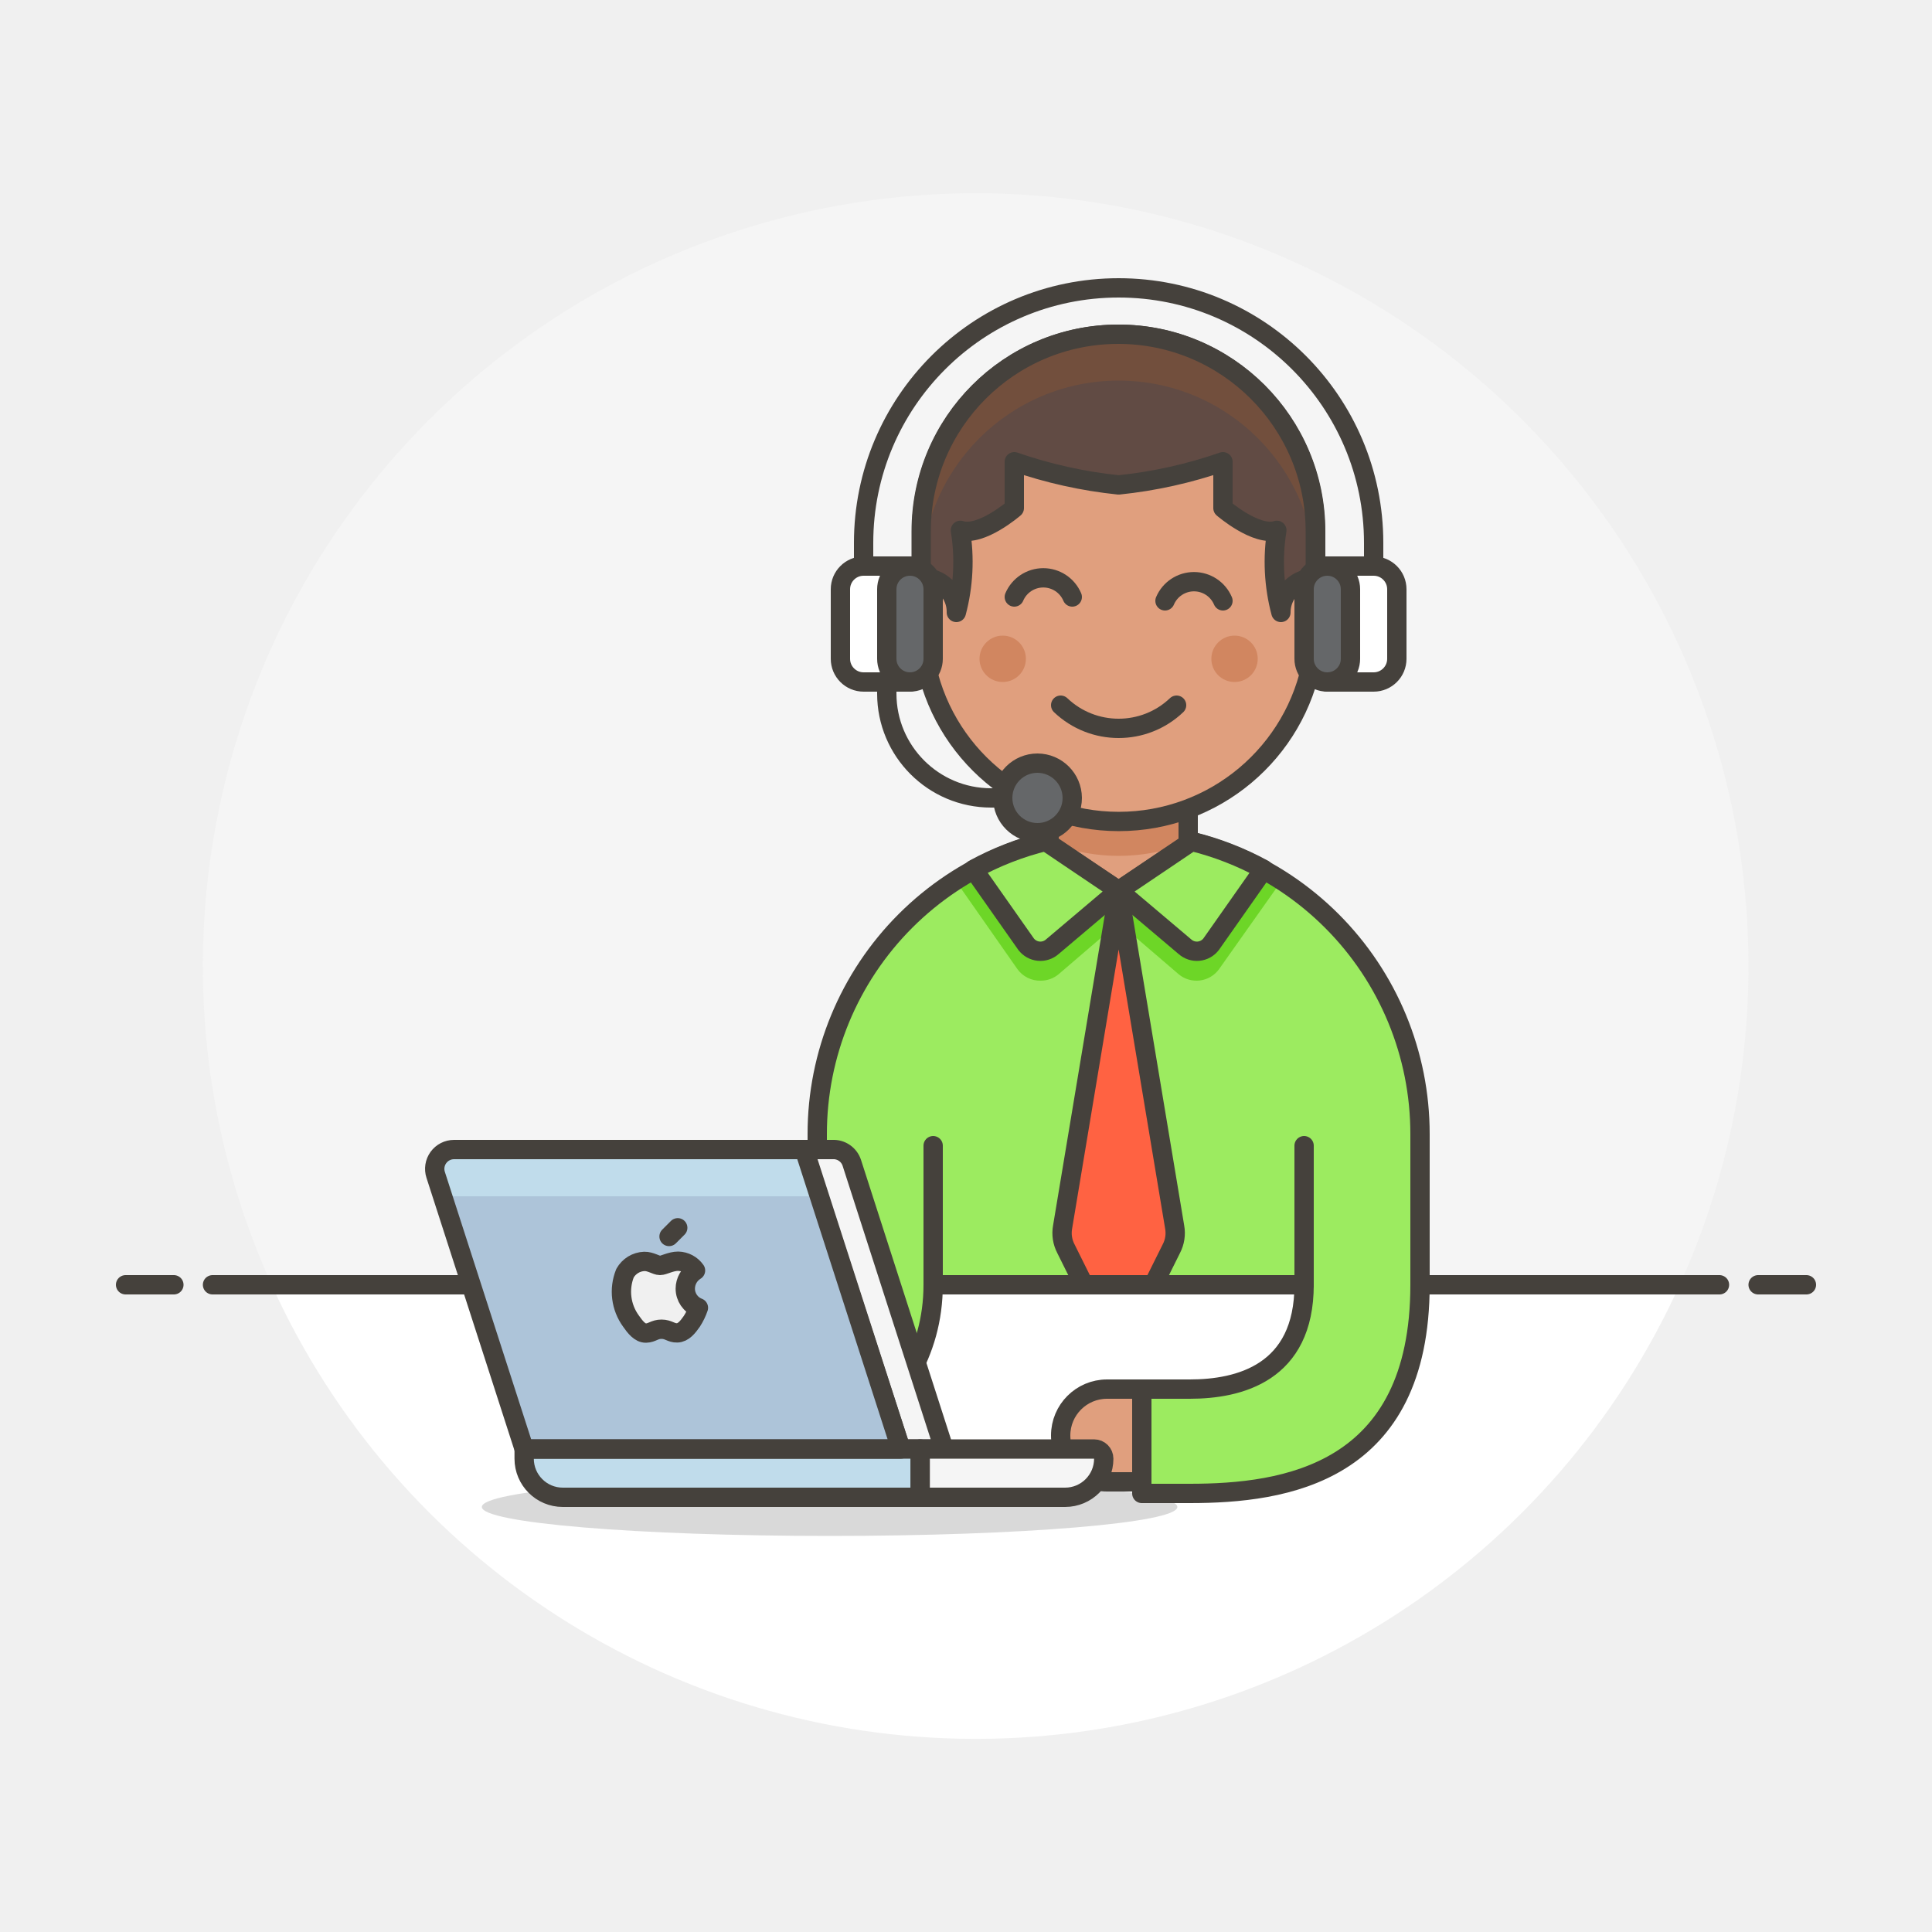
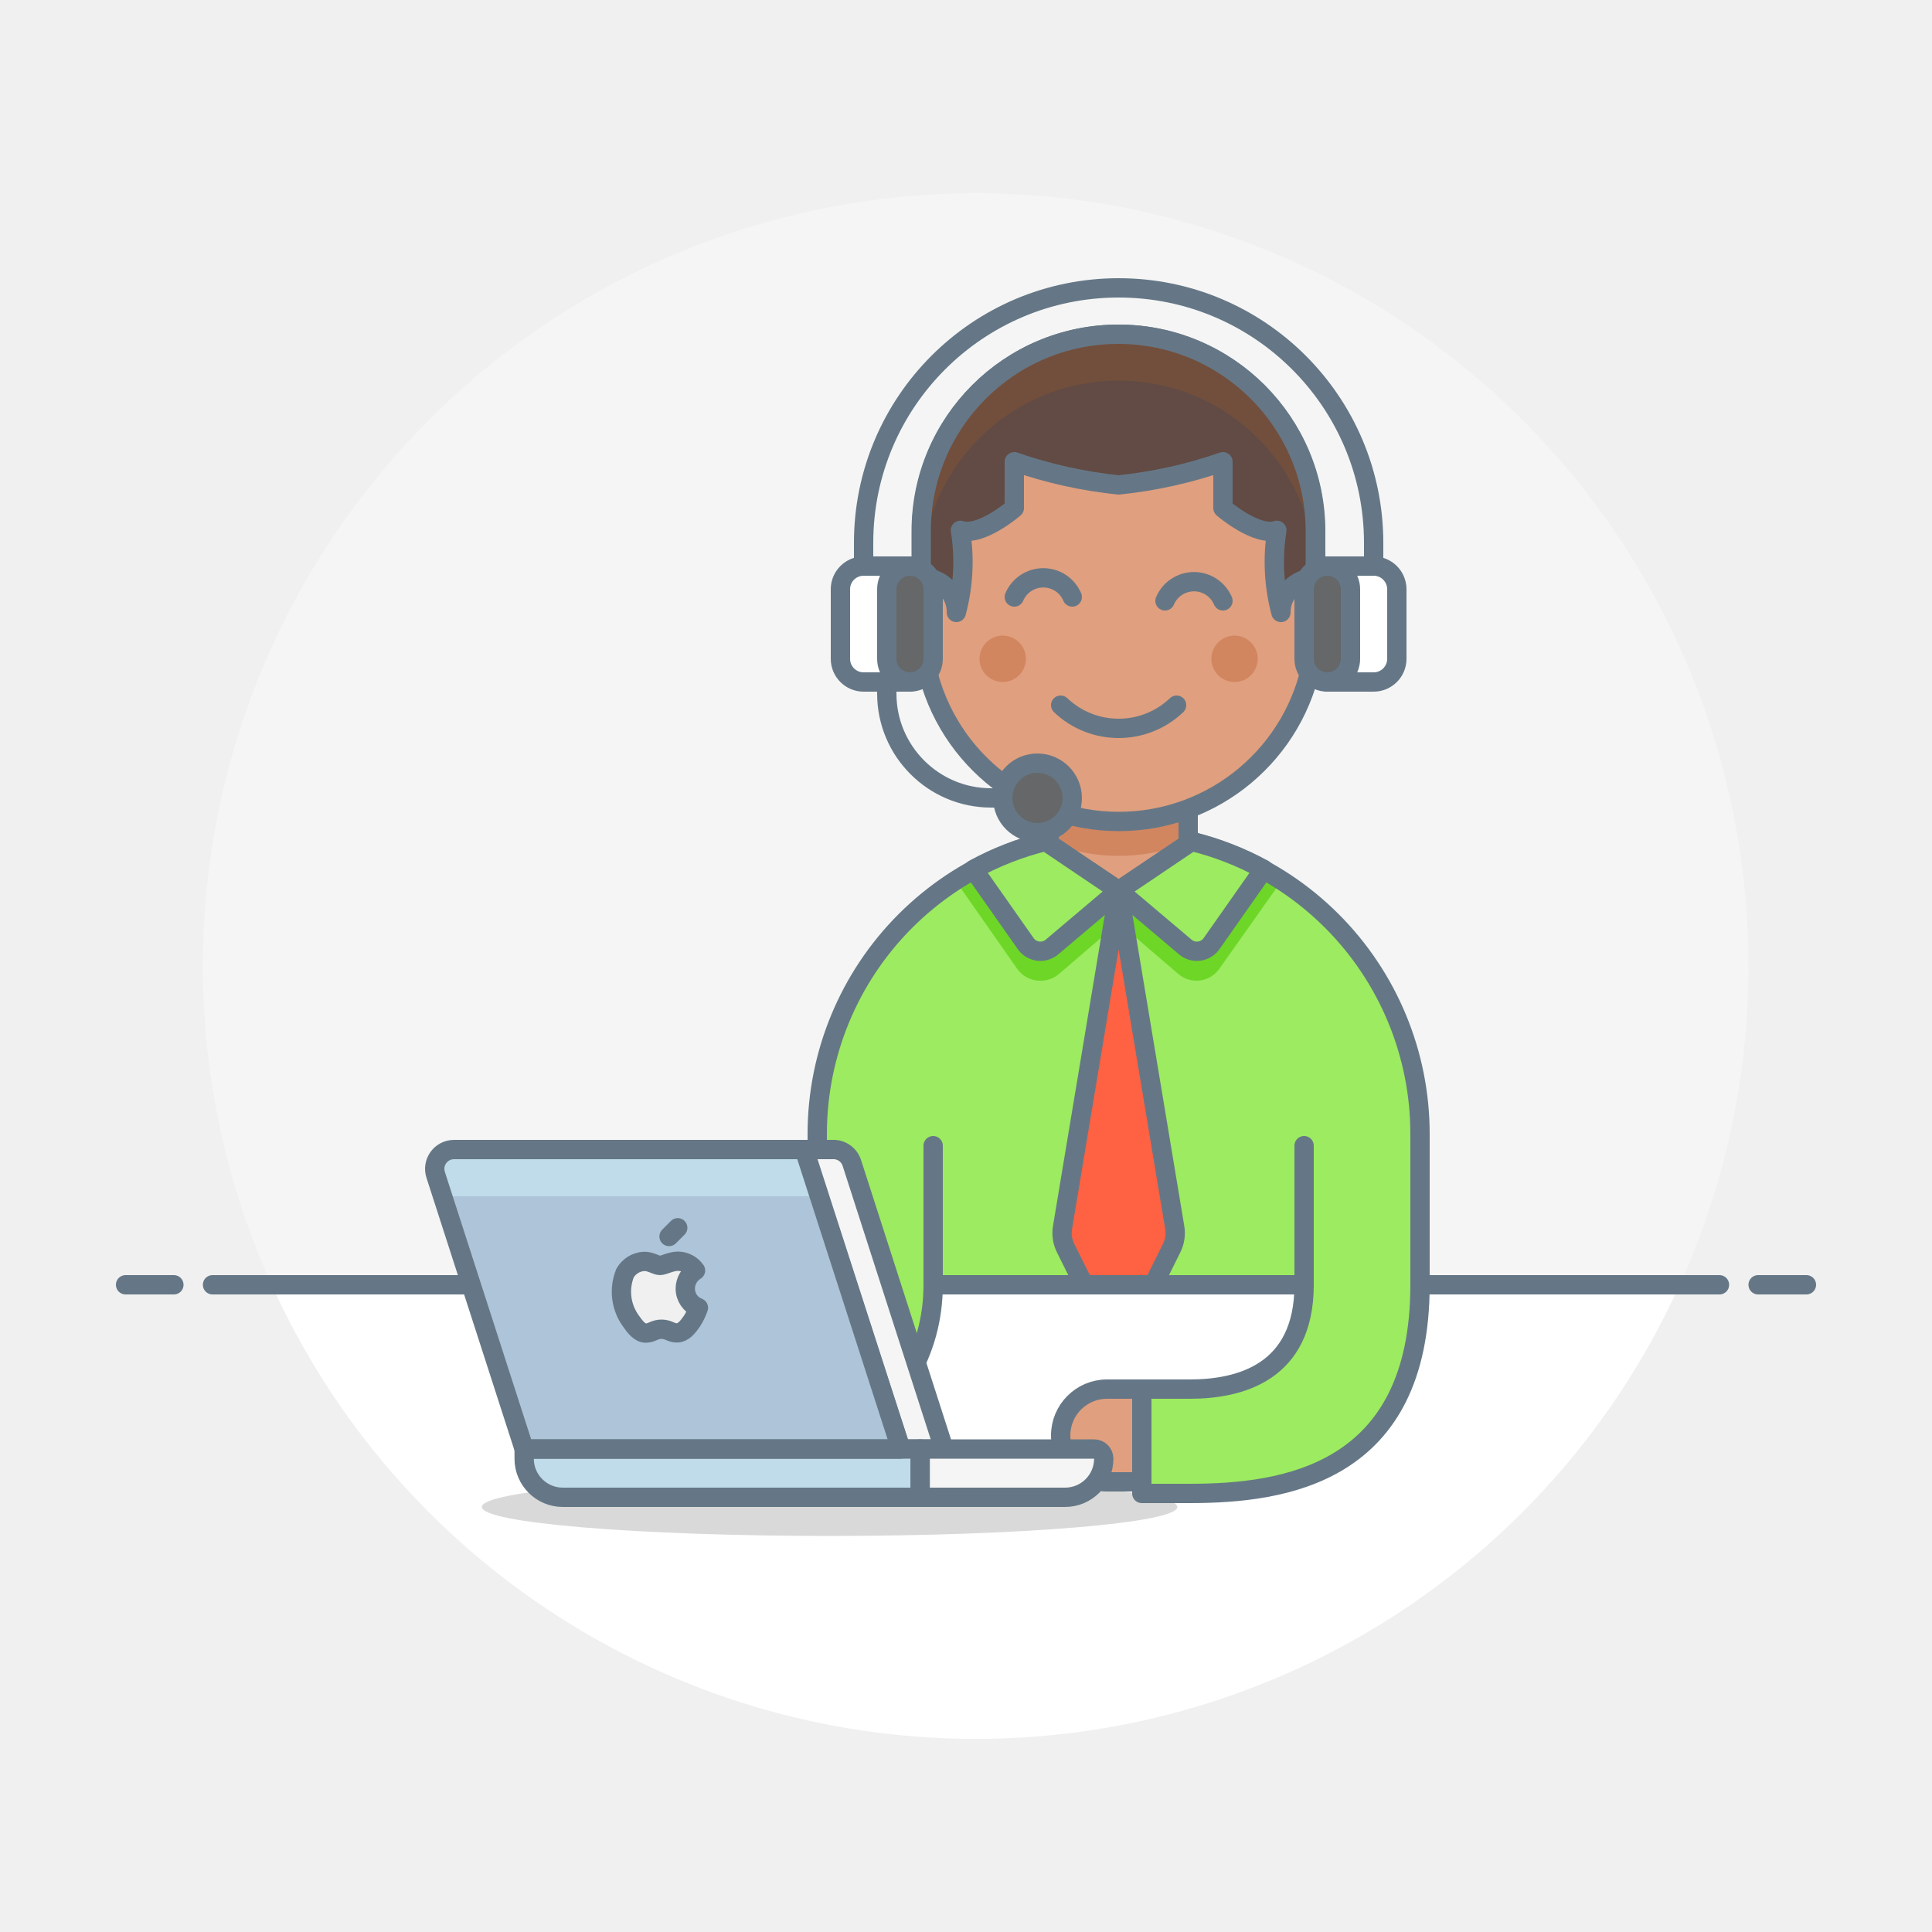
<svg xmlns="http://www.w3.org/2000/svg" id="Layer_1" data-name="Layer 1" viewBox="0 0 100 100">
  <defs>
-     <style>.cls-1,.cls-16{fill:#f5f5f5;}.cls-14,.cls-2{fill:#fff;}.cls-21,.cls-3{fill:none;}.cls-10,.cls-11,.cls-14,.cls-15,.cls-16,.cls-19,.cls-20,.cls-21,.cls-3,.cls-9{stroke:#45413c;stroke-linejoin:round;}.cls-10,.cls-11,.cls-14,.cls-15,.cls-3,.cls-9{stroke-linecap:round;}.cls-4{fill:#020202;opacity:0.15;}.cls-10,.cls-5{fill:#9ceb60;}.cls-6{fill:#6dd627;}.cls-11,.cls-7{fill:#e09f7e;}.cls-8{fill:#d18660;}.cls-9{fill:#ff6242;}.cls-12{fill:#614b44;}.cls-13{fill:#724f3d;}.cls-15{fill:#656769;}.cls-17{fill:#adc4d9;}.cls-18,.cls-19{fill:#c0dceb;}.cls-20{fill:#f0f0f0;}</style>
+     <style>.cls-1,.cls-16{fill:#f5f5f5;}.cls-14,.cls-2{fill:#fff;}.cls-21,.cls-3{fill:none;}.cls-10,.cls-11,.cls-14,.cls-15,.cls-16,.cls-19,.cls-20,.cls-21,.cls-3,.cls-9{stroke:#657786;stroke-linejoin:round;}.cls-10,.cls-11,.cls-14,.cls-15,.cls-3,.cls-9{stroke-linecap:round;}.cls-4{fill:#020202;opacity:0.15;}.cls-10,.cls-5{fill:#9ceb60;}.cls-6{fill:#6dd627;}.cls-11,.cls-7{fill:#e09f7e;}.cls-8{fill:#d18660;}.cls-9{fill:#ff6242;}.cls-12{fill:#614b44;}.cls-13{fill:#724f3d;}.cls-15{fill:#656769;}.cls-17{fill:#adc4d9;}.cls-18,.cls-19{fill:#c0dceb;}.cls-20{fill:#f0f0f0;}</style>
  </defs>
  <g id="_Group_" data-name="&lt;Group&gt;">
    <path class="cls-1" d="M90.5,50A40,40,0,1,0,14.06,66.5H86.94A39.85,39.85,0,0,0,90.5,50Z" />
    <path class="cls-2" d="M14.06,66.5a40,40,0,0,0,72.88,0Z" />
    <line class="cls-3" x1="11" y1="66.5" x2="89" y2="66.5" />
    <line class="cls-3" x1="6.5" y1="66.5" x2="9" y2="66.5" />
    <line class="cls-3" x1="91" y1="66.5" x2="93.5" y2="66.5" />
  </g>
  <ellipse class="cls-4" cx="42.94" cy="78" rx="18" ry="1.5" />
  <path class="cls-5" d="M57.9,43.1A15.59,15.59,0,0,0,42.3,58.7v4.2c0,7.91-2.81,9-5.92,9H33.9v5.4h2.48c4.35,0,11.92-3.63,11.92-10.8H67.5c0,4.57-3.36,5.4-5.92,5.4H59.1v5.4h2.48c4.92,0,11.92-1,11.92-10.8V58.7A15.59,15.59,0,0,0,57.9,43.1Z" />
  <path class="cls-6" d="M53.87,50.76a1.44,1.44,0,0,0,.93-.34l3.1-2.66L61,50.42a1.44,1.44,0,0,0,2.1-.26l3.24-4.58a15.55,15.55,0,0,0-6.24-2.33l-5.43.19a15.26,15.26,0,0,0-5.21,2.14l.2.29,3,4.29A1.44,1.44,0,0,0,53.87,50.76Z" />
  <path class="cls-3" d="M57.9,43.1A15.59,15.59,0,0,0,42.3,58.7v4.2c0,7.91-2.81,9-5.92,9H33.9v5.4h2.48c4.35,0,11.92-3.63,11.92-10.8H67.5c0,4.57-3.36,5.4-5.92,5.4H59.1v5.4h2.48c4.92,0,11.92-1,11.92-10.8V58.7A15.59,15.59,0,0,0,57.9,43.1Z" />
  <polygon class="cls-7" points="61.5 43.7 57.9 46.1 54.3 43.7 54.3 40.7 61.5 40.7 61.5 43.7" />
  <path class="cls-8" d="M54.3,43.57l.27.13a9.54,9.54,0,0,0,6.66,0l.27-.13V40.7H54.3Z" />
  <polygon class="cls-3" points="61.5 43.7 57.9 46.1 54.3 43.7 54.3 40.7 61.5 40.7 61.5 43.7" />
  <path class="cls-9" d="M57.9,46.1,55,63.51a1.74,1.74,0,0,0,.17,1.12l.93,1.87h3.6l.93-1.87a1.74,1.74,0,0,0,.17-1.12Z" />
  <path class="cls-10" d="M62.69,48.87,65.41,45a15.45,15.45,0,0,0-3.73-1.45L57.9,46.1,61.33,49A.93.93,0,0,0,62.69,48.87Z" />
  <path class="cls-10" d="M53.11,48.87,50.39,45a15.45,15.45,0,0,1,3.73-1.45L57.9,46.1,54.47,49A.93.93,0,0,1,53.11,48.87Z" />
  <line class="cls-3" x1="48.3" y1="59.3" x2="48.3" y2="66.5" />
  <line class="cls-3" x1="67.5" y1="59.3" x2="67.5" y2="66.5" />
  <path class="cls-11" d="M59.1,76.7H57.3a2.4,2.4,0,1,1,0-4.8h1.8Z" />
  <path class="cls-11" d="M33.9,76.7H32.1a2.4,2.4,0,1,1,0-4.8h1.8Z" />
  <path class="cls-11" d="M68.1,29.9V27.5a10.2,10.2,0,1,0-20.4,0v2.4a1.81,1.81,0,0,0-1.8,1.8v.6a1.81,1.81,0,0,0,1.8,1.8l.17,0a10.19,10.19,0,0,0,20.07,0l.16,0a1.8,1.8,0,0,0,1.8-1.8v-.6A1.8,1.8,0,0,0,68.1,29.9Z" />
  <circle class="cls-8" cx="51.9" cy="34.1" r="1.2" />
  <circle class="cls-8" cx="63.9" cy="34.1" r="1.2" />
  <path class="cls-3" d="M54.9,36.5a4.35,4.35,0,0,0,6,0" />
  <path class="cls-3" d="M63.3,31.1a1.63,1.63,0,0,0-3,0" />
  <path class="cls-3" d="M55.5,30.9a1.63,1.63,0,0,0-3,0" />
  <path class="cls-12" d="M49.5,31.7a10.14,10.14,0,0,0,.21-4.25c1.06.35,2.79-1.15,2.79-1.15V23.9a24,24,0,0,0,5.4,1.2,23.83,23.83,0,0,0,5.4-1.2v2.4s1.74,1.5,2.79,1.15a10.14,10.14,0,0,0,.21,4.25A1.78,1.78,0,0,1,68.64,30l0,0a1.74,1.74,0,0,0-.56-.1V27.5a10.2,10.2,0,1,0-20.4,0v2.4a1.74,1.74,0,0,0-.56.1l0,0A1.77,1.77,0,0,1,49.5,31.7Z" />
  <path class="cls-13" d="M57.9,19.7A10.2,10.2,0,0,1,68.1,29.9V27.5a10.2,10.2,0,1,0-20.4,0v2.4A10.2,10.2,0,0,1,57.9,19.7Z" />
  <path class="cls-3" d="M49.5,31.7a10.14,10.14,0,0,0,.21-4.25c1.06.35,2.79-1.15,2.79-1.15V23.9a24,24,0,0,0,5.4,1.2,23.83,23.83,0,0,0,5.4-1.2v2.4s1.74,1.5,2.79,1.15a10.14,10.14,0,0,0,.21,4.25A1.78,1.78,0,0,1,68.64,30l0,0a1.74,1.74,0,0,0-.56-.1V27.5a10.2,10.2,0,1,0-20.4,0v2.4a1.74,1.74,0,0,0-.56.1l0,0A1.77,1.77,0,0,1,49.5,31.7Z" />
  <path class="cls-3" d="M45.9,34.1v1.8a5.4,5.4,0,0,0,5.4,5.4h.6" />
  <path class="cls-3" d="M44.7,31.1v-3a13.2,13.2,0,1,1,26.4,0v2.4" />
  <path class="cls-14" d="M44.7,29.3h2.4a0,0,0,0,1,0,0v6a0,0,0,0,1,0,0H44.7a1.2,1.2,0,0,1-1.2-1.2V30.5A1.2,1.2,0,0,1,44.7,29.3Z" />
  <path class="cls-15" d="M45.9,34.1a1.2,1.2,0,1,0,2.4,0V30.5a1.2,1.2,0,1,0-2.4,0Z" />
  <path class="cls-14" d="M69.9,29.3h2.4a0,0,0,0,1,0,0v6a0,0,0,0,1,0,0H69.9a1.2,1.2,0,0,1-1.2-1.2V30.5A1.2,1.2,0,0,1,69.9,29.3Z" transform="translate(141 64.6) rotate(180)" />
  <path class="cls-15" d="M69.9,34.1a1.2,1.2,0,1,1-2.4,0V30.5a1.2,1.2,0,0,1,2.4,0Z" />
  <path class="cls-15" d="M55.5,41.3a1.8,1.8,0,1,1-1.8-1.8A1.81,1.81,0,0,1,55.5,41.3Z" />
  <path class="cls-16" d="M46.63,75h2.23L44.09,60.19a1,1,0,0,0-1-.69h-1.5Z" />
  <path class="cls-17" d="M27.13,75h19.5l-5-15.5H23.5a1,1,0,0,0-.95,1.31Z" />
  <path class="cls-18" d="M42.41,61.92H22.91l-.36-1.11a1,1,0,0,1,.95-1.31H41.63Z" />
  <path class="cls-19" d="M27.13,75h20.5v2.5H29.13a2,2,0,0,1-2-2Z" />
  <path class="cls-16" d="M47.63,75h9a.5.5,0,0,1,.5.5,2,2,0,0,1-2,2H47.63Z" />
  <path class="cls-20" d="M35.47,66.7a1.11,1.11,0,0,1,.53-.94,1.13,1.13,0,0,0-.9-.48c-.38,0-.75.22-.94.22s-.49-.22-.81-.21a1.2,1.2,0,0,0-1,.61,2.58,2.58,0,0,0,.31,2.48c.21.3.46.63.78.62s.43-.2.8-.2.49.2.81.19.55-.3.76-.6a3.23,3.23,0,0,0,.34-.7A1.06,1.06,0,0,1,35.47,66.7Z" />
  <line class="cls-3" x1="34.63" y1="64" x2="35.08" y2="63.55" />
  <path class="cls-21" d="M27.13,75h19.5l-5-15.5H23.5a1,1,0,0,0-.95,1.31Z" />
</svg>
